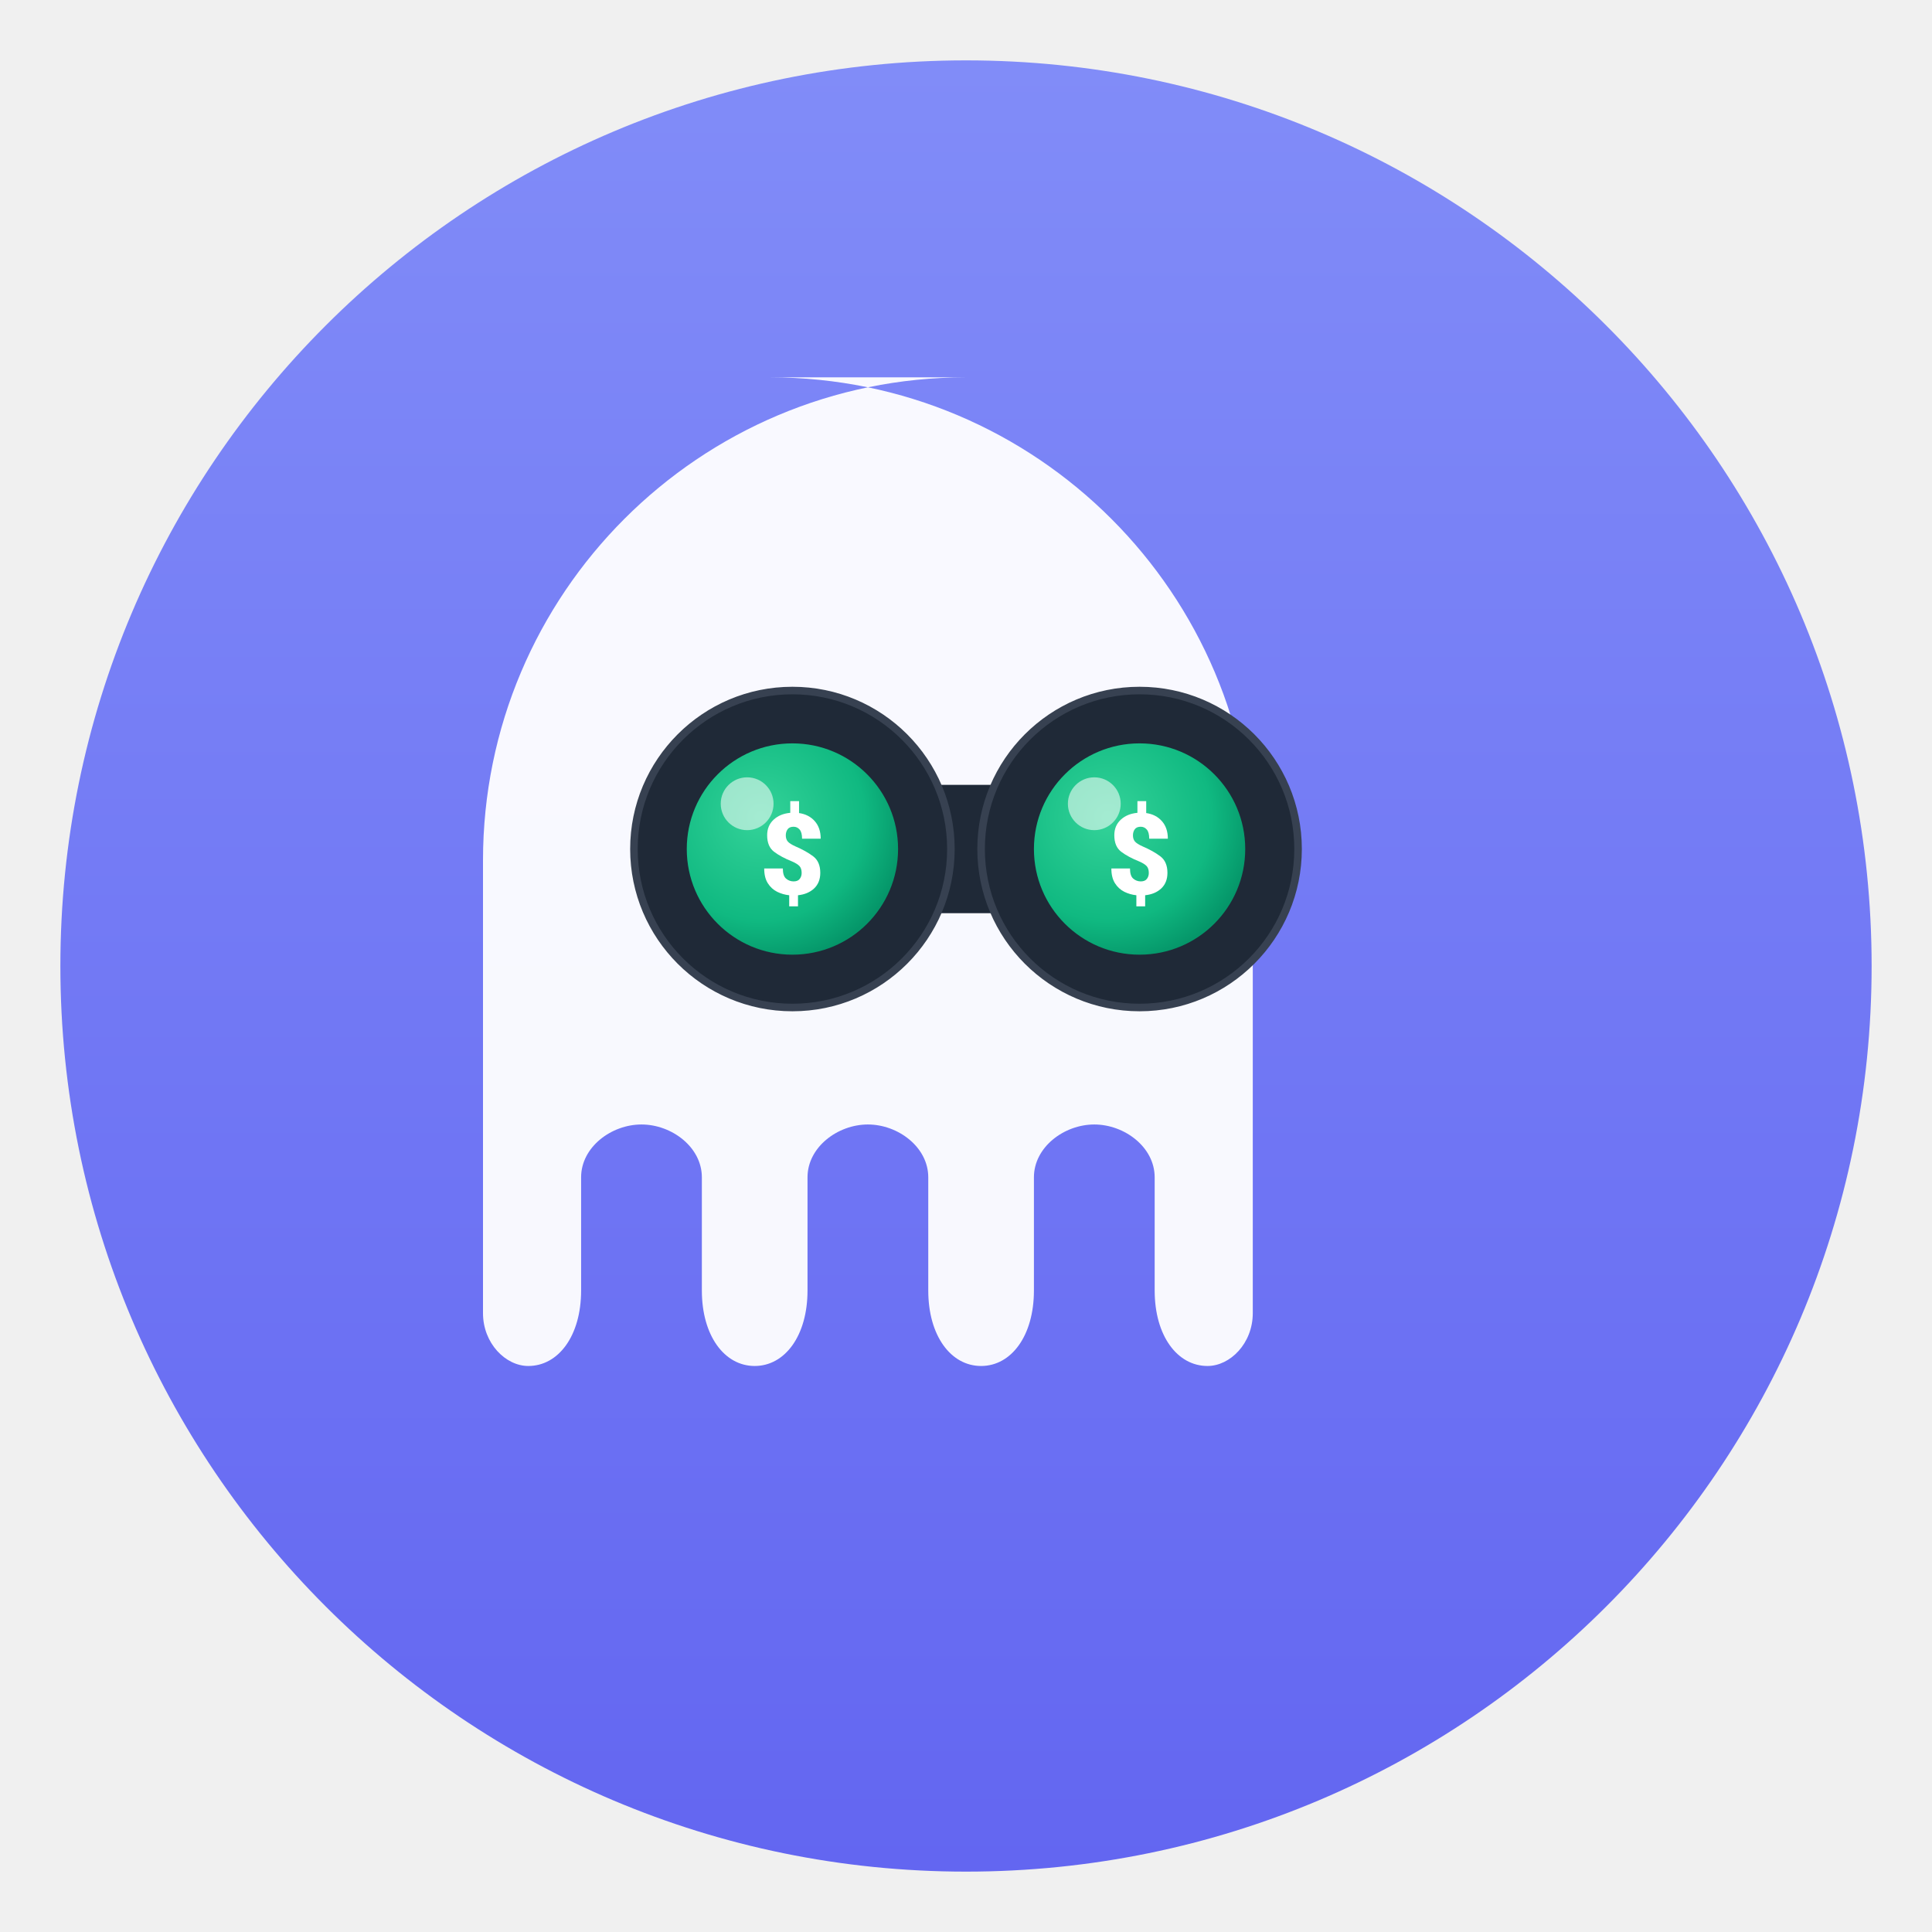
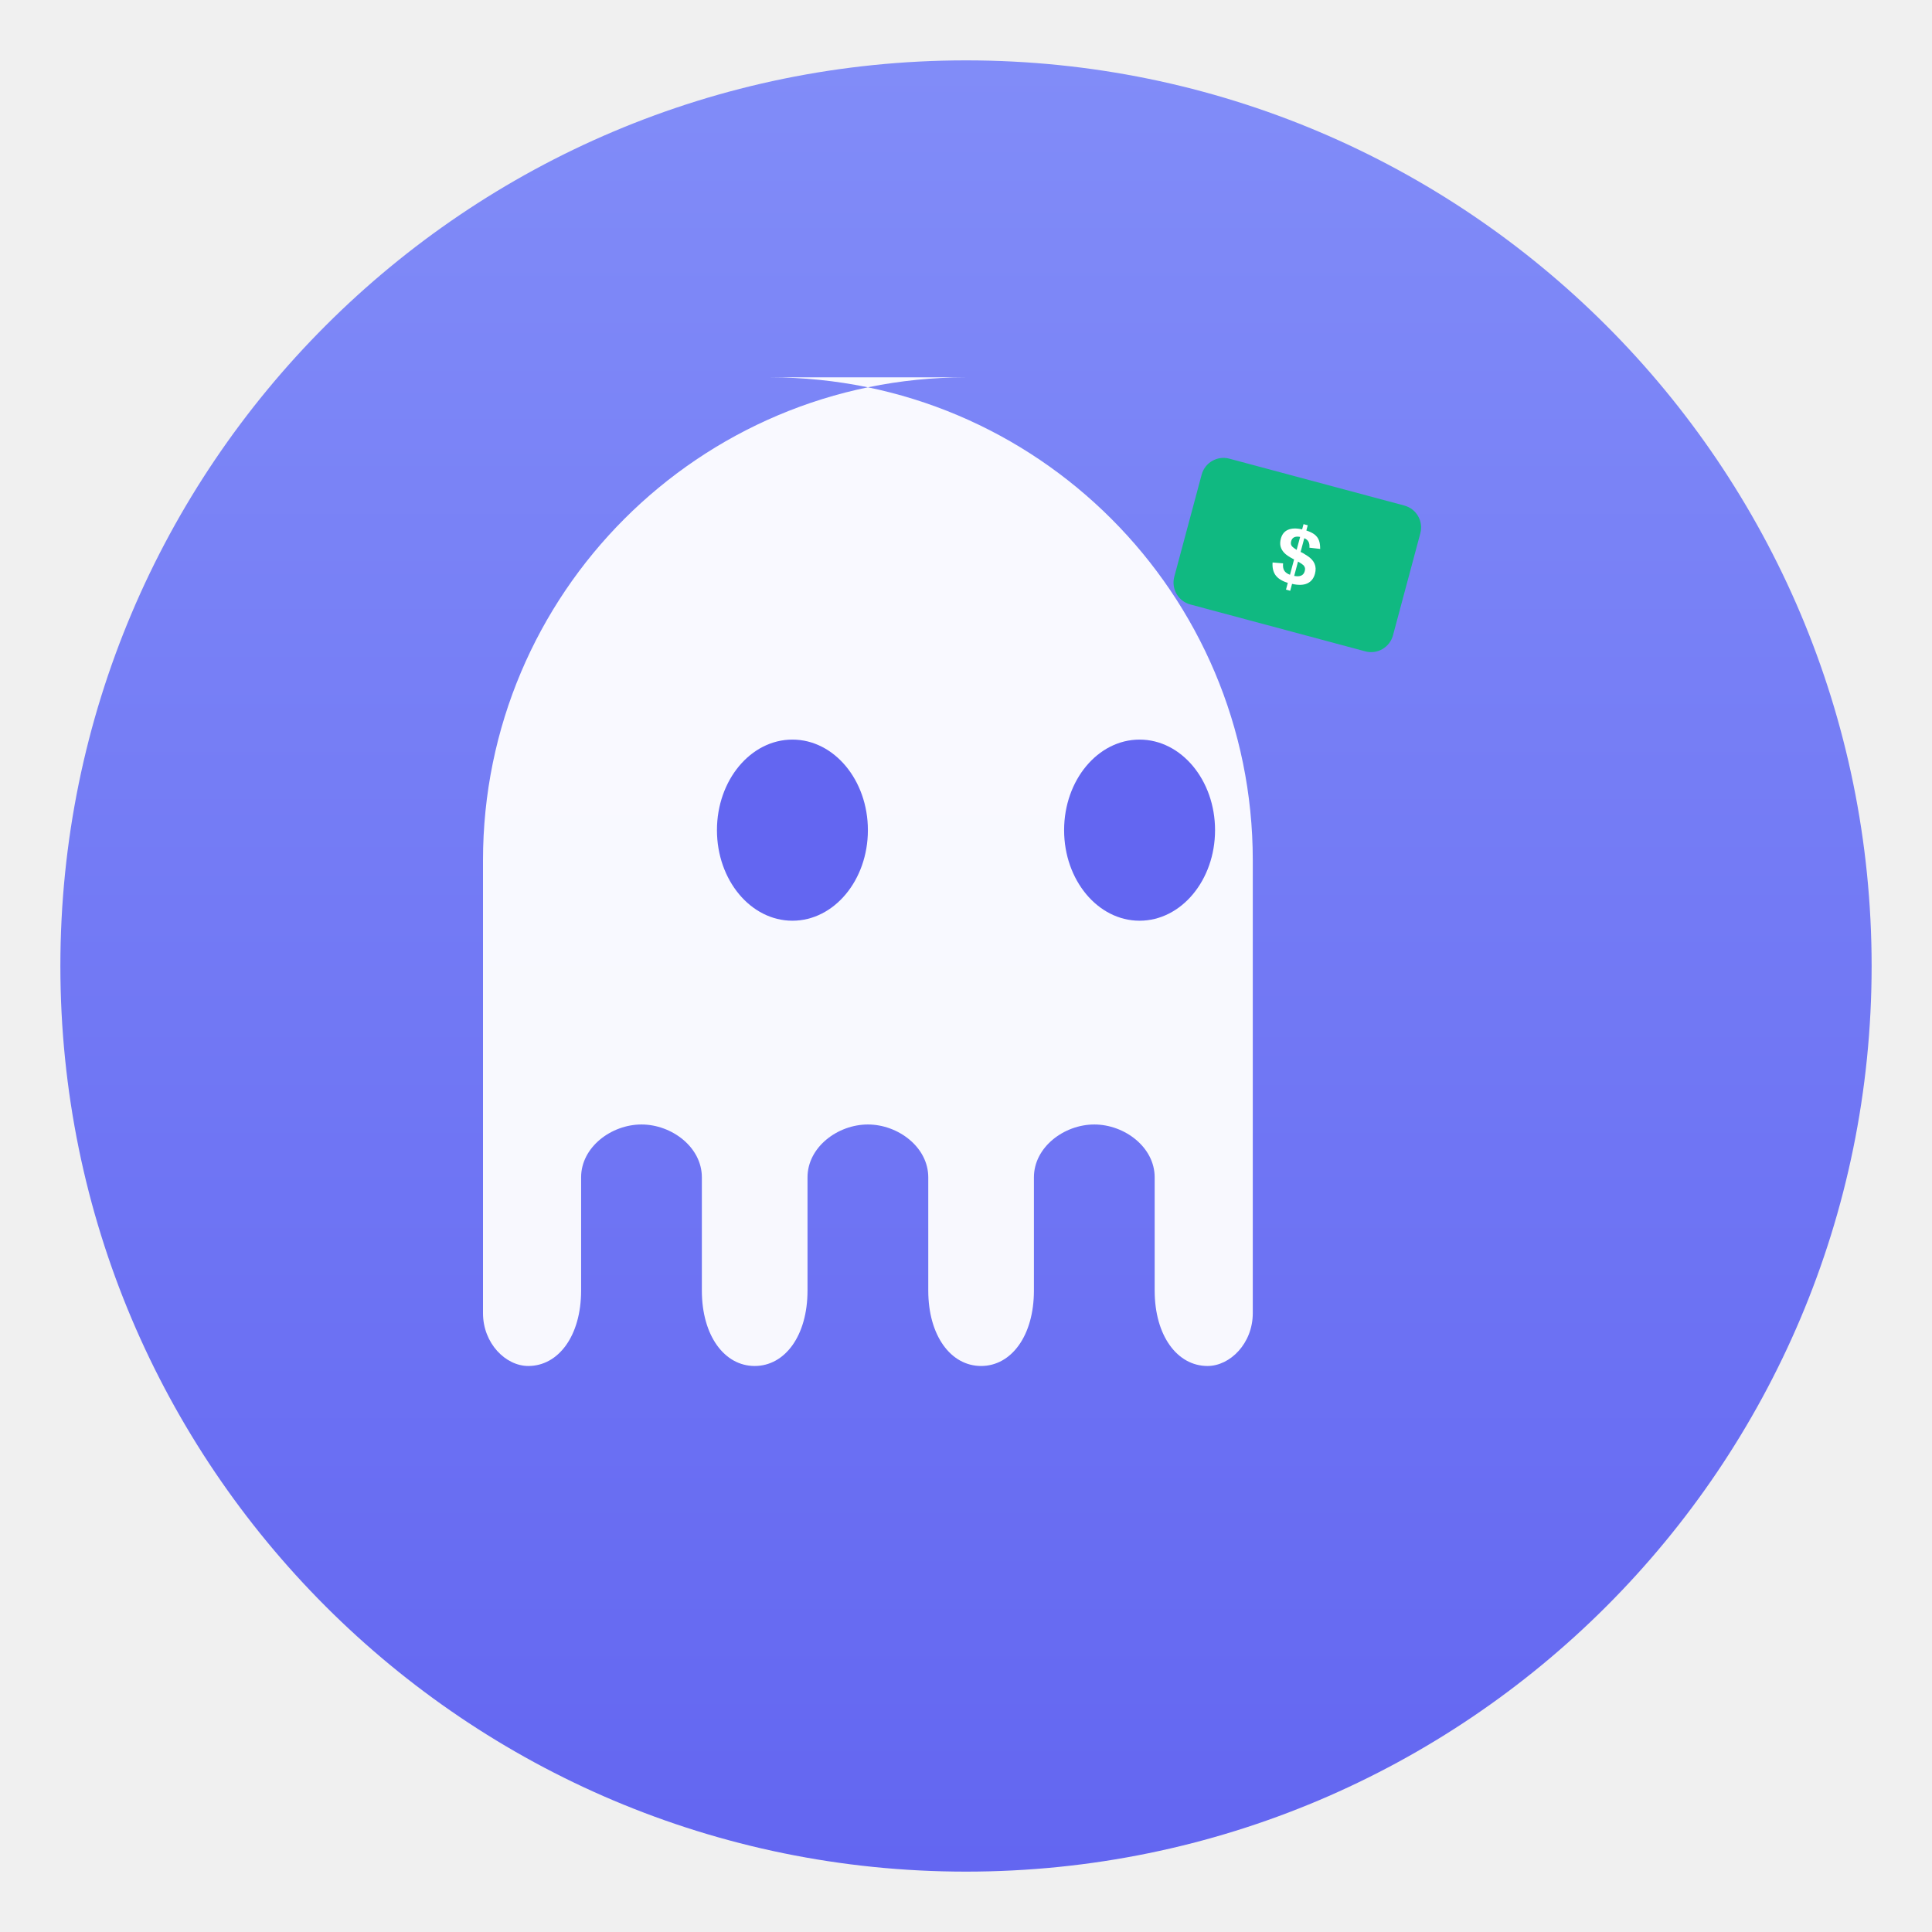
<svg xmlns="http://www.w3.org/2000/svg" viewBox="0 0 512 512">
  <defs>
    <linearGradient id="ghostGrad" x1="0%" y1="0%" x2="0%" y2="100%">
      <stop offset="0%" style="stop-color:#818cf8" />
      <stop offset="100%" style="stop-color:#6366f1" />
    </linearGradient>
-     <radialGradient id="lensGrad" cx="35%" cy="35%" r="70%">
-       <stop offset="0%" style="stop-color:#34d399" />
-       <stop offset="70%" style="stop-color:#10b981" />
-       <stop offset="100%" style="stop-color:#059669" />
-     </radialGradient>
  </defs>
  <circle cx="256" cy="256" r="240" fill="url(#ghostGrad)" />
  <path d="M256 100c-70.7 0-128 57.3-128 128v120c0 8 6 14 12 14 8 0 14-8 14-20v-30c0-8 8-14 16-14s16 6 16 14v30c0 12 6 20 14 20s14-8 14-20v-30c0-8 8-14 16-14s16 6 16 14v30c0 12 6 20 14 20s14-8 14-20v-30c0-8 8-14 16-14s16 6 16 14v30c0 12 6 20 14 20 6 0 12-6 12-14V228c0-70.7-57.3-128-128-128z" fill="white" opacity="0.95" />
-   <g>
-     <rect x="234" y="208" width="44" height="34" rx="6" fill="#1f2937" />
-     <circle cx="210" cy="225" r="42" fill="#1f2937" />
-     <circle cx="302" cy="225" r="42" fill="#1f2937" />
-     <circle cx="210" cy="225" r="42" fill="none" stroke="#374151" stroke-width="2" />
-     <circle cx="302" cy="225" r="42" fill="none" stroke="#374151" stroke-width="2" />
-     <circle cx="210" cy="225" r="28" fill="url(#lensGrad)" />
-     <circle cx="302" cy="225" r="28" fill="url(#lensGrad)" />
-     <text x="210" y="237" text-anchor="middle" fill="white" font-family="system-ui, -apple-system, 'Segoe UI', Roboto, sans-serif" font-size="30" font-weight="900">$</text>
-     <text x="302" y="237" text-anchor="middle" fill="white" font-family="system-ui, -apple-system, 'Segoe UI', Roboto, sans-serif" font-size="30" font-weight="900">$</text>
-     <circle cx="198" cy="213" r="7" fill="white" opacity="0.55" />
-     <circle cx="290" cy="213" r="7" fill="white" opacity="0.55" />
+   <ellipse cx="210" cy="220" rx="20" ry="24" fill="#6366f1" />
+   <ellipse cx="302" cy="220" rx="20" ry="24" fill="#6366f1" />
+   <g transform="translate(320, 120) rotate(15)">
+     <rect x="0" y="0" width="60" height="40" rx="6" fill="#10b981" />
+     <text x="30" y="28" text-anchor="middle" fill="white" font-family="Arial, sans-serif" font-size="22" font-weight="bold">$</text>
  </g>
</svg>
